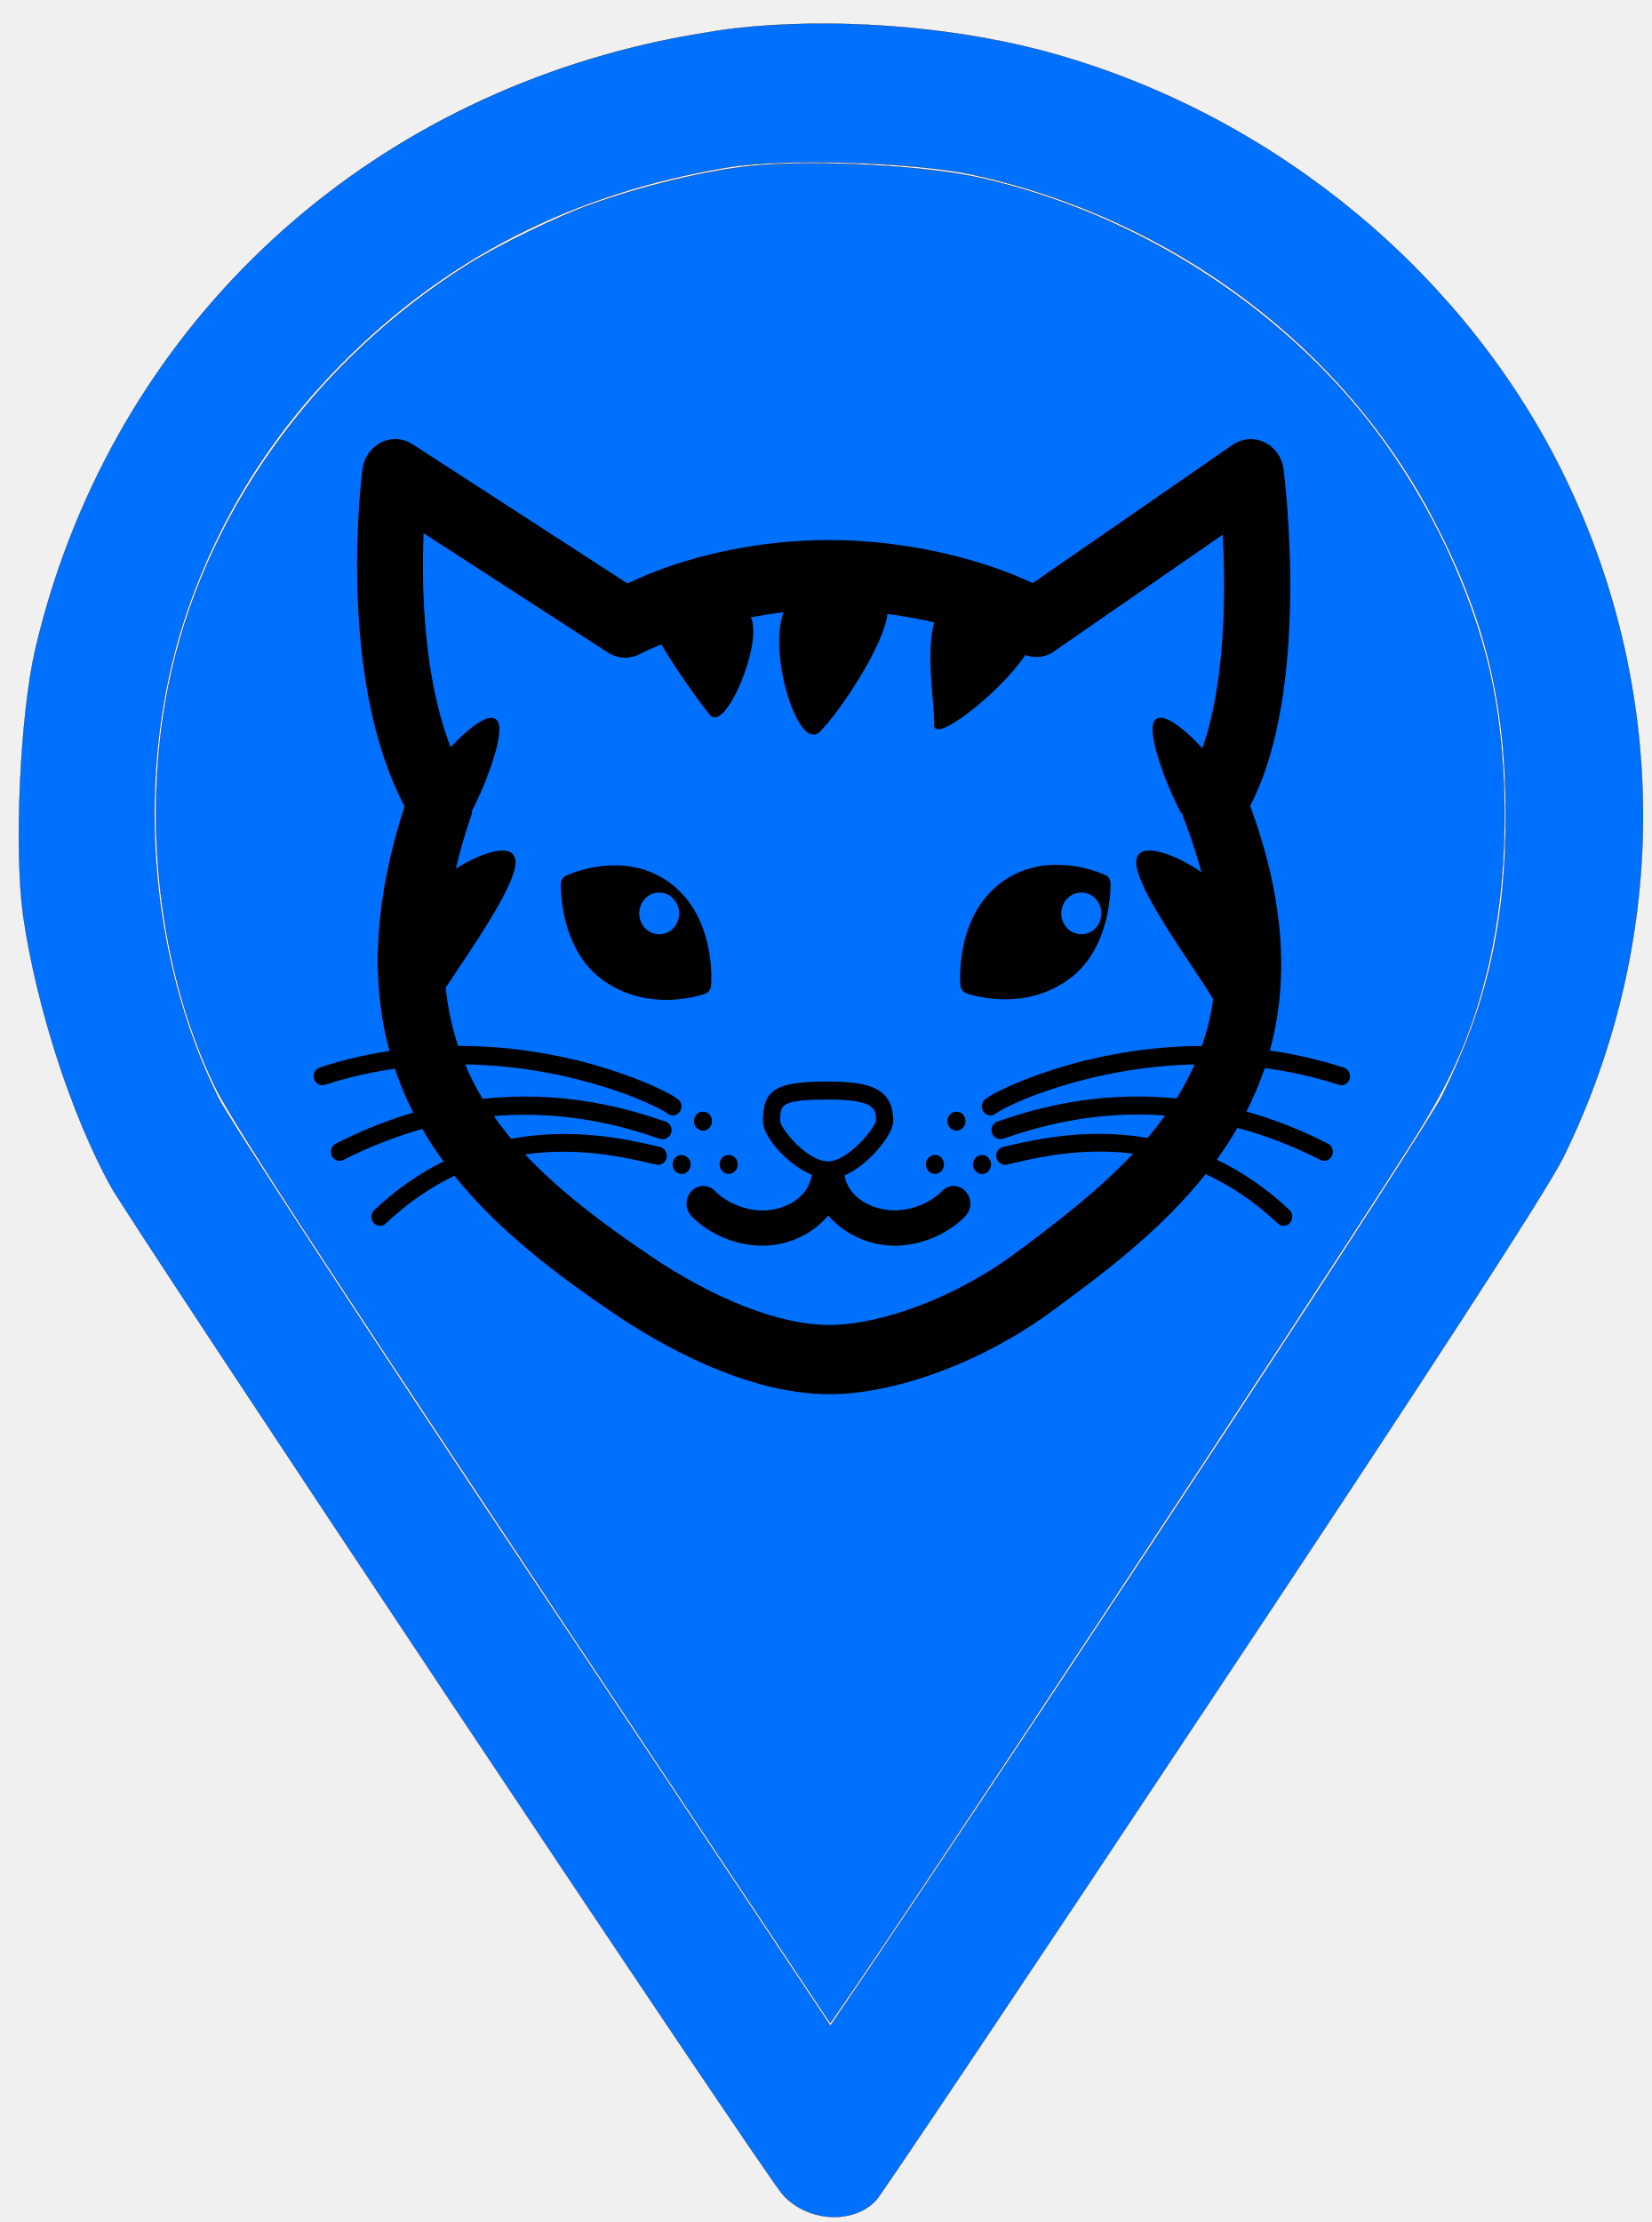
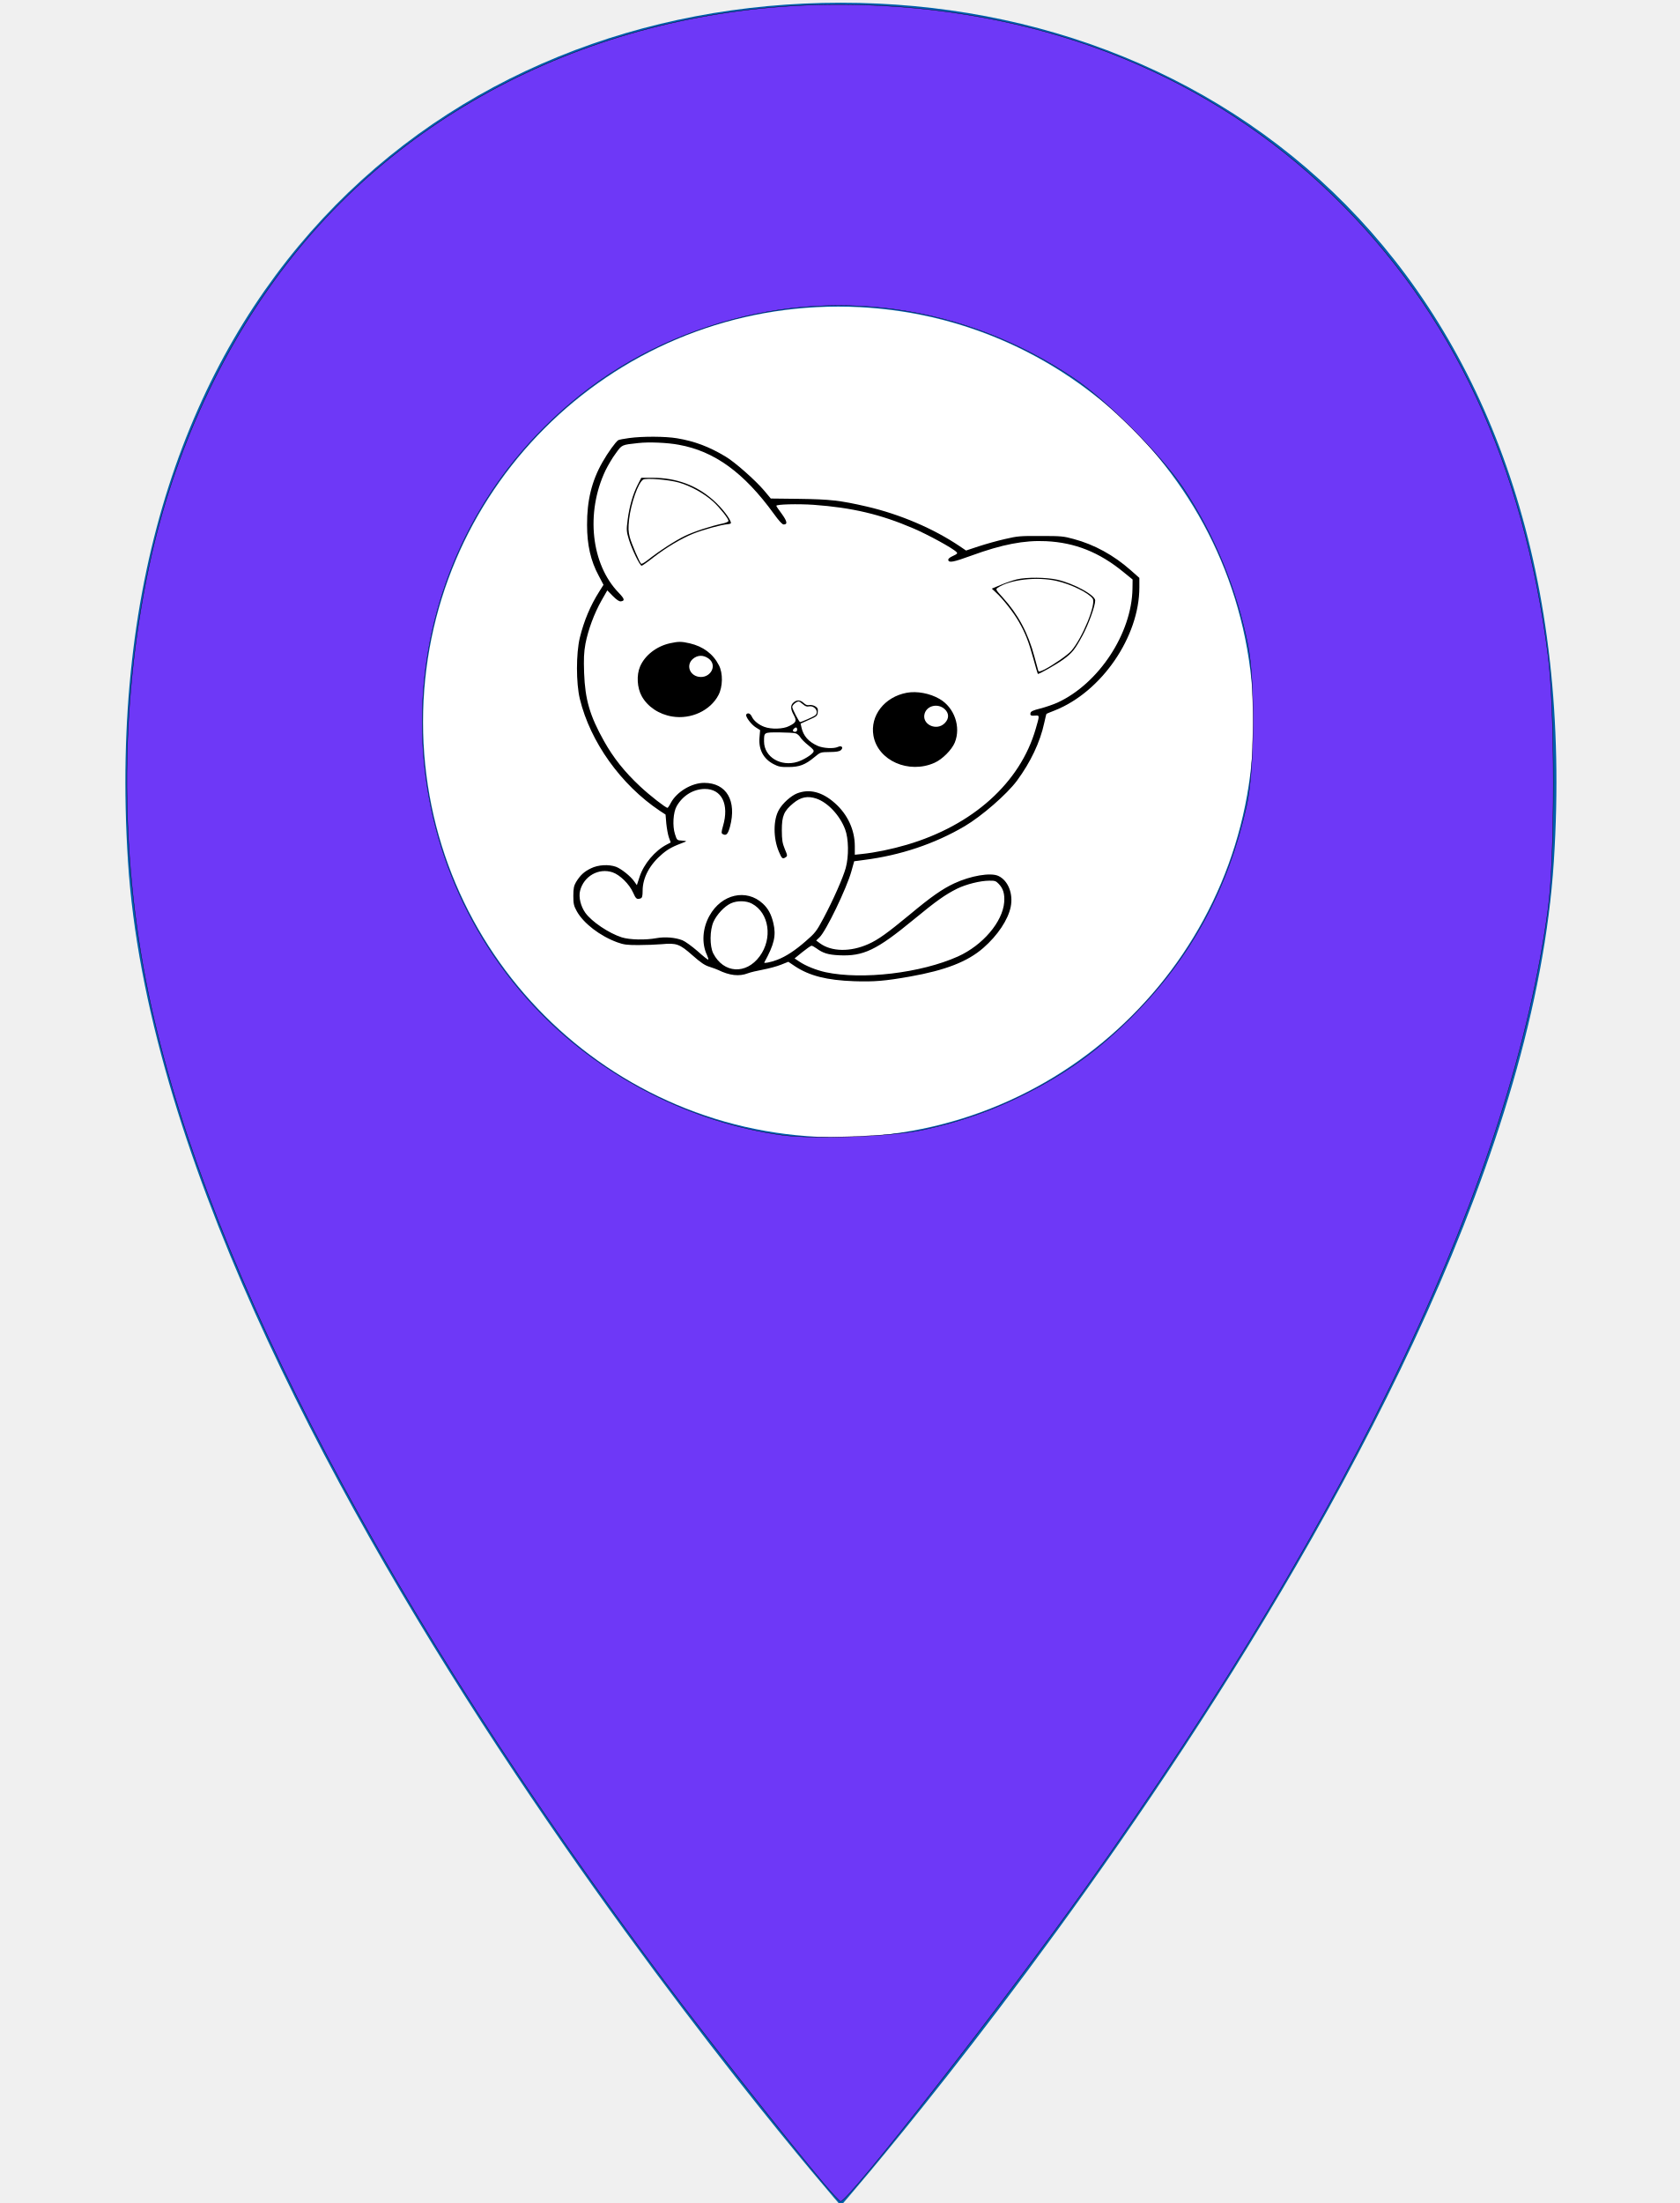
- <svg xmlns="http://www.w3.org/2000/svg" width="55mm" height="74mm" viewBox="0 0 55 74" version="1.1" id="svg5" xml:space="preserve">
-   <defs id="defs2" />
-   <g id="layer1">
-     <path style="opacity:1;fill:#0070ff;fill-opacity:1;fill-rule:nonzero;stroke:#000000;stroke-width:0.111;stroke-dasharray:none;stroke-opacity:1" d="" id="path2922" transform="scale(0.2645833)" />
-     <g id="g5554" transform="matrix(0.2784187,0,0,0.2817149,-1.170351,-1.375569)">
-       <g id="g2158" style="opacity:1;mix-blend-mode:normal;fill:#0070ff;fill-opacity:1;fill-rule:nonzero;stroke:#000000;stroke-opacity:1">
-         <path d="M 91.976,8.248 C 89.505,8.549 84.867,9.332 81.734,10.055 44.743,18.429 16.969,45.601 8.413,81.691 6.606,89.522 5.883,105.188 6.968,113.081 c 1.566,10.724 5.723,23.498 10.483,32.052 2.77,4.882 78.383,117.12 80.431,119.229 3.011,3.254 8.554,3.495 11.205,0.542 0.603,-0.661 18.677,-27.292 40.124,-59.224 25.305,-37.595 40.124,-60.127 42.053,-64.042 13.015,-26.268 12.652,-56.634 -1.024,-82.661 C 177.889,35.6 155.055,17.706 128.788,10.838 117.582,7.946 103.665,6.922 91.976,8.248 Z M 120.593,25.538 c 23.979,5.181 44.524,20.423 55.248,40.968 6.025,11.446 8.496,21.447 8.496,34.462 0.061,12.832 -2.17,22.593 -7.591,33.438 -1.868,3.797 -43.68,66.754 -68.561,103.203 l -4.638,6.747 -35.428,-52.533 C 48.598,162.905 31.609,137.179 30.344,134.708 21.848,117.777 20.282,96.028 26.307,77.955 30.103,66.628 36.369,56.566 44.983,47.951 57.514,35.42 72.638,27.769 91.074,24.694 c 6.747,-1.143 22.41,-0.661 29.52,0.844 z" id="path27" style="fill:#0070ff;fill-opacity:1;fill-rule:nonzero;stroke:#000000;stroke-width:0.026;stroke-opacity:1" />
-       </g>
-       <path style="opacity:1;fill:#0070ff;fill-opacity:1;fill-rule:nonzero;stroke:#000000;stroke-width:0.111;stroke-dasharray:none;stroke-opacity:1" d="M 388.553,918.254 C 387.022,916.012 355.27,868.943 317.993,813.656 165.944,588.149 120.782,519.873 112.873,503.556 87.807,451.845 79.938,384.689 91.977,325.229 107.305,249.527 157.343,180.024 228.022,136.262 c 13.432,-8.316 39.448,-20.844 54.571,-26.277 23.542,-8.458 53.713,-15.592 73.974,-17.493 28.312,-2.656 77.352,-0.088 101.944,5.338 73.399,16.195 141.819,60.58 184.129,119.447 23.399,32.556 40.967,71.639 48.12,107.046 7.833,38.776 7.129,87.553 -1.807,125.178 -6.995,29.453 -16.3,50.764 -34.572,79.184 -49.434,76.886 -218.769,330.471 -259.19,388.145 l -3.854,5.499 z" id="path2920" transform="scale(0.2645833)" />
-       <g id="g3413" transform="matrix(0.1263663,0,0,0.1308014,40.53048,47.84661)" style="fill:#000000;stroke:#000000;stroke-opacity:1">
-         <g id="g3381" style="fill:#000000;stroke:#000000;stroke-opacity:1">
-           <g id="g3379" style="fill:#000000;stroke:#000000;stroke-opacity:1">
-             <path d="m 604.2,748.8 c -0.5,0.5 -13.1,13.7 -37.4,16.7 -23.2,2.9 -50.9,-8.7 -55.1,-31.1 -0.1,-0.3 -0.4,-0.4 -0.5,-0.7 23.4,-9.4 46.5,-37.1 46.5,-48.9 0,-29.5 -22.4,-35.3 -61.1,-35.3 -49.2,0 -61.3,6.9 -61.3,35.3 0,14 23.5,39.6 46.9,48.4 -0.2,0.5 -0.7,0.7 -0.8,1.2 -4.4,23.1 -31.8,34.1 -54.4,31.2 -24.1,-3.1 -36.7,-16.2 -37.1,-16.6 -5.7,-6.3 -15.5,-6.9 -21.8,-1.1 -6.3,5.7 -6.9,15.4 -1.2,21.7 0.8,0.9 20.1,22 56.1,26.6 3.7,0.5 7.5,0.7 11.3,0.7 23.5,0 47.1,-9.9 62.3,-27.6 15.5,17.6 39.6,27.6 63,27.6 3.7,0 7.4,-0.2 11,-0.7 36,-4.6 55.4,-25.7 56.2,-26.6 5.6,-6.3 5.2,-15.8 -1.1,-21.5 -5.9,-5.9 -15.7,-5.5 -21.5,0.7 z M 496.6,721.7 c -20.2,0 -45.6,-29.7 -45.9,-37 0,-14.9 0,-19.9 45.9,-19.9 45.7,0 45.7,9.2 45.8,19.6 -1.4,7.6 -27.2,37.3 -45.8,37.3 z" id="path3359" style="fill:#000000;stroke:#000000;stroke-opacity:1" />
-             <path d="m 618,692.9 c 4.5,0 8.1,-3.7 8.1,-8.1 0,-4.5 -3.6,-8.1 -8.1,-8.1 -4.4,0 -8.1,3.6 -8.1,8.1 0,4.4 3.7,8.1 8.1,8.1 z" id="path3361" style="fill:#000000;stroke:#000000;stroke-opacity:1" />
-             <path d="m 597.7,732 c 4.4,0 8,-3.7 8,-8.1 0,-4.5 -3.6,-8.1 -8,-8.1 -4.4,0 -8.1,3.6 -8.1,8.1 0,4.5 3.7,8.1 8.1,8.1 z" id="path3363" style="fill:#000000;stroke:#000000;stroke-opacity:1" />
-             <path d="m 634.2,724 c 0,4.4 3.6,8.1 8.1,8.1 4.4,0 8,-3.7 8,-8.1 0,-4.5 -3.6,-8.1 -8,-8.1 -4.5,0 -8.1,3.6 -8.1,8.1 z" id="path3365" style="fill:#000000;stroke:#000000;stroke-opacity:1" />
-             <path d="m 378.1,676.7 c -4.4,0 -8.1,3.6 -8.1,8.1 0,4.3 3.7,8.1 8.1,8.1 4.4,0 8,-3.7 8,-8.1 0,-4.4 -3.6,-8.1 -8,-8.1 z" id="path3367" style="fill:#000000;stroke:#000000;stroke-opacity:1" />
-             <path d="m 365.9,724 c 0,-4.5 -3.7,-8.1 -8,-8.1 -4.5,0 -8.1,3.6 -8.1,8.1 0,4.4 3.6,8.1 8.1,8.1 4.3,-0.1 8,-3.7 8,-8.1 z" id="path3369" style="fill:#000000;stroke:#000000;stroke-opacity:1" />
-             <path d="m 402.4,732 c 4.4,0 8.1,-3.7 8.1,-8.1 0,-4.5 -3.7,-8.1 -8.1,-8.1 -4.3,0 -8.1,3.6 -8.1,8.1 0,4.5 3.8,8.1 8.1,8.1 z" id="path3371" style="fill:#000000;stroke:#000000;stroke-opacity:1" />
-             <path d="m 385.2,562.6 c 0.2,-2.4 5,-59.2 -36,-90.7 -15.4,-11.8 -33.9,-17.8 -54.8,-17.8 -25.3,0 -45,9 -45.9,9.3 -2.6,1.2 -4.4,3.9 -4.5,6.8 -0.1,2.3 -1.2,56.9 37.4,85.2 17.7,12.8 38.6,19.3 62,19.3 v 0 c 20.8,0 35.9,-5.4 36.6,-5.5 2.9,-1.1 4.9,-3.7 5.2,-6.6 z m -48.6,-46.2 c -10.7,0 -19.4,-8.7 -19.4,-19.3 0,-10.8 8.7,-19.4 19.4,-19.4 10.7,0 19.4,8.6 19.4,19.4 0,10.7 -8.7,19.3 -19.4,19.3 z" id="path3373" style="fill:#000000;stroke:#000000;stroke-opacity:1" />
-             <path d="m 758.9,462.9 c -0.8,-0.4 -20.6,-9.3 -45.9,-9.3 -20.9,0 -39.3,6 -54.8,17.8 -40.9,31.5 -36.2,88.3 -35.9,90.7 0.3,2.9 2.2,5.5 5.1,6.6 0.6,0.2 15.8,5.5 36.6,5.5 23.5,0 44.3,-6.5 62,-19.4 38.6,-28.2 37.5,-82.8 37.4,-85.1 -0.1,-3 -1.8,-5.6 -4.5,-6.8 z m -22.6,53.5 c -10.7,0 -19.5,-8.7 -19.5,-19.3 0,-10.8 8.8,-19.4 19.5,-19.4 10.7,0 19.4,8.6 19.4,19.4 0,10.7 -8.7,19.3 -19.4,19.3 z" id="path3375" style="fill:#000000;stroke:#000000;stroke-opacity:1" />
-             <path d="m 984.6,636.9 c -24,-7.4 -47.5,-12.4 -70.5,-15.5 C 931.5,561.2 929.9,488.6 895.5,399.8 953.4,294.8 928.3,104 927.2,95.6 925.8,85.1 919.1,76.1 909.4,71.7 899.7,67.2 888.5,68.2 879.7,74 L 690.3,199.1 c -54,-24.3 -125.9,-39 -192.7,-39 -67.5,0 -136.1,14.2 -191.1,39.3 L 102.9,73.5 C 94,67.9 82.9,67.3 73.6,71.8 64.2,76.3 57.6,85.2 56.2,95.5 55.1,103.4 31.5,284 96.1,400.2 65.8,489.3 64.6,561.6 81.9,621.8 c -21.7,3.1 -43.9,7.9 -66.5,15 -4.1,1.3 -6.3,5.5 -5.1,9.6 1.3,4.1 5.7,6.4 9.7,5.1 22.6,-7 44.9,-11.7 66.7,-14.6 5,14.2 10.9,27.7 17.8,40.5 -24.8,6.9 -49.5,16.3 -73.9,28.2 -3.8,1.9 -5.4,6.4 -3.5,10.3 1.3,2.7 4.1,4.3 6.9,4.3 1.1,0 2.3,-0.2 3.4,-0.8 24.8,-12 49.9,-21.3 75.1,-28.1 6.3,10.4 13.2,20.5 20.7,30.1 -22.1,10.4 -44.3,24.6 -66,44.1 -3.2,2.8 -3.4,7.7 -0.6,10.9 1.5,1.7 3.6,2.5 5.7,2.5 1.8,0 3.7,-0.7 5.1,-2 21.6,-19.4 43.7,-33.4 65.5,-43.3 41.3,49.2 95.4,88.4 149.4,123.5 42.4,27.6 125.5,74 205.3,74 62.9,0 145.3,-29.2 210,-74.6 46.6,-32.7 102.6,-72 146.2,-124.4 22.9,10 46.1,24.4 68.8,44.8 1.5,1.3 3.3,2 5.2,2 2.1,0 4.2,-0.8 5.7,-2.5 2.8,-3.2 2.6,-8.1 -0.5,-10.9 -22.8,-20.5 -46.2,-35.2 -69.3,-45.7 7.2,-9.4 13.9,-19.3 20.1,-29.5 26.5,6.8 52.9,16.4 79,29.1 1.1,0.5 2.2,0.8 3.4,0.8 2.8,0 5.6,-1.6 6.9,-4.3 1.9,-3.9 0.3,-8.4 -3.5,-10.3 -25.7,-12.5 -51.7,-22.2 -77.8,-29.2 6.8,-12.7 12.8,-26 17.8,-40.1 23,2.9 46.7,7.8 70.6,15.2 4.1,1.3 8.4,-1 9.6,-5.1 1.1,-4 -1.2,-8.2 -5.2,-9.5 z M 851,348.7 c -19.4,-20.2 -39.5,-34.5 -45.4,-24.9 -6.3,10.3 9.7,53.5 25.1,81.5 0.6,1.1 1.3,1.1 1.9,1.9 0.2,0.5 0,1.1 0.2,1.7 7.7,18.4 13.3,35.6 18.1,52.2 -21.7,-15.1 -62.2,-31.6 -62.2,-10.2 0.1,25.1 57.7,98.6 72.9,123.5 -2.1,15.1 -5.9,29.3 -10.8,42.9 -110.3,0.5 -193.8,39.4 -205.2,48 -3.4,2.5 -4.1,7.3 -1.5,10.8 1.5,2 3.8,3.1 6.1,3.1 1.6,0 3.3,-0.5 4.6,-1.6 10.1,-7.5 87.6,-42.5 189.5,-44.6 -5,11 -10.9,21.5 -17.6,31.8 -54,-5.2 -108.7,1 -163.4,18.8 -2.6,0.8 -4.6,1.5 -6,1.9 -4.1,1.1 -6.4,5.4 -5.3,9.5 1.1,4.1 5.4,6.3 9.5,5.3 1.6,-0.4 3.8,-1.1 6.6,-2 49.7,-16.2 99.3,-22.6 148.4,-19 -5.4,7.2 -11.2,14.3 -17.4,21.2 -57.1,-9.4 -106.4,1.4 -131.8,7 l -5,1.1 c -4.2,0.9 -6.8,5 -5.9,9.1 0.9,4.2 5.1,6.8 9.1,5.9 l 5.1,-1.1 c 24.5,-5.5 66.8,-14.8 115.8,-8.7 -31.8,32.3 -71.2,61.9 -114.5,92.3 -54.1,37.9 -124.3,63.4 -174.6,63.4 -46.7,0 -109.2,-23.3 -171.7,-64 -43.2,-28.1 -84,-57.2 -117,-91 50.9,-7.2 94.9,2.4 120.2,8 l 5.2,1.1 c 4.1,0.9 8.3,-1.7 9.1,-5.9 0.9,-4.2 -1.7,-8.2 -5.9,-9.1 l -5.1,-1.1 c -25.9,-5.7 -77,-16.8 -135.8,-6.2 -6.1,-7 -11.8,-14.1 -17.2,-21.5 50.4,-4.1 101.3,2 152.3,18.6 2.8,0.9 5,1.6 6.6,2 4,1 8.4,-1.3 9.5,-5.3 1.2,-4.1 -1.2,-8.4 -5.3,-9.5 -1.4,-0.4 -3.5,-1.1 -6,-1.9 -56,-18.2 -111.8,-24.3 -167,-18.5 C 162.7,655 157,644.3 152.1,633 c 103.4,1.4 182.5,37 192.7,44.6 1.4,1.1 3,1.6 4.6,1.6 2.3,0 4.7,-1.1 6.2,-3.1 2.6,-3.4 1.9,-8.2 -1.6,-10.8 -11.5,-8.6 -96.4,-48.2 -208.1,-48 -5.8,-16.6 -10,-34.3 -11.9,-53.3 21.1,-30.9 66,-91 66.1,-113.1 0,-19.7 -34.4,-7.2 -56.8,6.8 4,-16 8.7,-32.5 15.2,-50.1 0.5,-1.2 0.2,-2.5 0.5,-3.7 15.1,-28 30.6,-69.9 24.4,-80 -5.8,-9.5 -25.2,4.2 -44.4,23.8 -26,-63.1 -28.1,-144.2 -25.9,-195.1 l 175.1,108.2 c 9.2,5.8 20.8,6.1 30.5,1.1 6.1,-3.2 13.4,-5.7 20.1,-8.6 13.5,22.2 37.7,54.4 46,63.9 14.3,16.6 50.6,-66.8 37.7,-88.1 10.8,-1.9 21.6,-3.7 32.6,-4.8 -15.5,37.4 13.6,126.8 33.3,108.2 18.1,-17.1 60.7,-77.6 63.9,-106.7 15.3,2 30.6,4.5 45.3,7.9 -8.8,28.5 0.8,76.9 -0.2,92.9 -1,16.6 60.8,-28.3 85.6,-63.6 8.8,2.9 18.5,2.6 26.4,-2.7 L 870.5,153.9 c 3.5,57.6 1.8,138.9 -19.5,194.8 z" id="path3377" style="fill:#000000;stroke:#000000;stroke-opacity:1" />
-           </g>
-         </g>
-         <g id="g3383" style="fill:#000000;stroke:#000000;stroke-opacity:1" />
-         <g id="g3385" style="fill:#000000;stroke:#000000;stroke-opacity:1" />
-         <g id="g3387" style="fill:#000000;stroke:#000000;stroke-opacity:1" />
-         <g id="g3389" style="fill:#000000;stroke:#000000;stroke-opacity:1" />
-         <g id="g3391" style="fill:#000000;stroke:#000000;stroke-opacity:1" />
-         <g id="g3393" style="fill:#000000;stroke:#000000;stroke-opacity:1" />
-         <g id="g3395" style="fill:#000000;stroke:#000000;stroke-opacity:1" />
-         <g id="g3397" style="fill:#000000;stroke:#000000;stroke-opacity:1" />
-         <g id="g3399" style="fill:#000000;stroke:#000000;stroke-opacity:1" />
-         <g id="g3401" style="fill:#000000;stroke:#000000;stroke-opacity:1" />
-         <g id="g3403" style="fill:#000000;stroke:#000000;stroke-opacity:1" />
-         <g id="g3405" style="fill:#000000;stroke:#000000;stroke-opacity:1" />
-         <g id="g3407" style="fill:#000000;stroke:#000000;stroke-opacity:1" />
-         <g id="g3409" style="fill:#000000;stroke:#000000;stroke-opacity:1" />
-         <g id="g3411" style="fill:#000000;stroke:#000000;stroke-opacity:1" />
-       </g>
+ <svg xmlns="http://www.w3.org/2000/svg" xml:space="preserve" width="305" height="400" version="1.2">
+   <switch transform="translate(22.604 .491)">
+     <g>
+       <path fill="#005fab" d="M130.121 400s122.844-140.394 129.485-244.108C266.235 52.372 201.633.004 130.121.004 58.608.004-5.992 52.372.636 155.892 7.276 259.606 130.121 400 130.121 400Z" />
+       <circle cx="129.646" cy="130.596" r="75.415" fill="#fff" />
    </g>
-   </g>
+   </switch>
+   <path d="M114.262 79.537c-.913.118-1.804.296-1.96.375-.446.256-1.916 2.286-2.874 3.982-1.96 3.43-2.829 6.998-2.806 11.433 0 3.627.668 6.525 2.094 9.167l.89 1.695-.734 1.163c-1.649 2.583-2.807 5.362-3.565 8.437-.69 2.878-.69 8.24 0 11.099 1.894 7.826 7.485 15.632 14.547 20.344l1.024.67.134 1.616c.089.868.29 2.011.468 2.524l.334.926-.713.375c-2.139 1.104-4.188 3.528-4.945 5.874l-.49 1.498-.49-.69c-.646-.926-2.317-2.267-3.297-2.641-1.314-.473-3.23-.375-4.544.276-1.248.591-1.96 1.261-2.718 2.503-.379.65-.49 1.144-.49 2.484 0 1.44.089 1.834.624 2.8 1.225 2.207 4.232 4.514 7.373 5.657 1.158.414 1.715.493 3.809.493 1.359 0 3.252-.079 4.232-.158 2.696-.256 3.275-.04 5.614 2.03 1.492 1.321 2.227 1.814 3.074 2.07.624.198 1.314.454 1.56.572 2.093 1.025 3.83 1.222 5.412.611.446-.177 1.693-.473 2.762-.67 1.047-.197 2.518-.591 3.253-.887l1.336-.532 1.203.808c2.629 1.735 5.77 2.543 10.76 2.72 3.63.119 5.568-.04 10.135-.847 6.438-1.144 10.447-2.701 13.299-5.185 2.628-2.287 4.522-5.145 4.99-7.471.49-2.405-.49-4.81-2.25-5.618-1.404-.65-5.013-.04-8.02 1.36-2.138 1.005-4.143 2.385-8.108 5.697-4.01 3.312-5.703 4.534-7.44 5.303-3.275 1.478-6.728 1.42-8.844-.138l-.668-.493.601-.572c1.159-1.064 4.946-8.93 5.792-11.985l.512-1.834 1.782-.236c6.572-.828 12.831-2.918 18.289-6.13 3.074-1.814 7.663-5.796 9.49-8.26 2.472-3.352 4.21-7.018 4.945-10.449.2-.906.378-1.675.423-1.695.022-.02.713-.315 1.537-.63 8.487-3.391 15.326-13.366 15.326-22.336v-1.715l-1.582-1.4c-3.074-2.72-6.594-4.651-10.336-5.657-1.871-.512-2.294-.552-6.014-.552-3.72-.02-4.188.02-6.46.552-1.337.296-3.498.907-4.767 1.32l-2.317.77-1.136-.77c-4.723-3.193-10.848-5.814-16.885-7.214-4.879-1.124-6.66-1.32-12.319-1.4l-5.123-.059-1.203-1.439c-1.604-1.892-5.346-5.204-7.061-6.21-2.963-1.774-5.592-2.76-8.777-3.292-2.116-.354-6.237-.374-8.688-.039Zm9.022 1.222c6.482 1.163 11.85 5.066 17.264 12.538.913 1.261 1.515 1.932 1.782 1.932.735 0 .646-.552-.334-1.913-.557-.729-1.003-1.4-1.003-1.478 0-.276 3.92-.375 6.817-.177 6.95.512 12.095 1.715 18.02 4.258 2.696 1.143 7.263 3.646 7.886 4.317.245.236.134.355-.646.71-.623.275-.89.532-.846.748.134.533.936.375 4.188-.808 5.547-2.03 9.623-2.819 13.588-2.622 5.235.257 9.623 1.991 14.034 5.599l1.67 1.36-.022 1.656c-.133 8.141-6.126 17.249-13.633 20.699-.757.335-2.16.828-3.118 1.064-1.381.355-1.738.532-1.782.868-.067.414.089.492 1.024.414.624-.04.624.059-.066 2.405-2.807 9.777-11.428 17.524-23.412 21.053-2.74.808-5.814 1.44-8.153 1.676l-1.292.138v-1.558c0-2.957-1.314-5.795-3.653-7.845-2.295-2.03-4.612-2.603-6.84-1.735-1.09.433-2.628 1.794-3.274 2.957-1.069 1.813-1.069 5.184-.022 7.629.535 1.261.668 1.38 1.203 1.025.379-.237.379-.316-.134-1.518-.423-1.045-.534-1.636-.534-3.43 0-2.583.378-3.47 2.094-4.889 1.358-1.124 2.606-1.36 4.187-.828 2.072.71 4.255 3.036 5.213 5.579.646 1.656.69 4.928.111 7.018-.49 1.774-2.294 5.854-4.032 9.107-1.27 2.385-1.537 2.72-3.23 4.18-1.915 1.675-3.586 2.779-5.19 3.39-1.136.434-2.472.69-2.339.473 1.805-3.272 2.183-4.87 1.649-7.136-.379-1.597-.936-2.642-1.916-3.548-2.985-2.76-7.507-1.735-9.69 2.207-1.27 2.267-1.448 5.008-.468 7.097.2.434.312.808.245.867-.067.06-.935-.63-1.938-1.537-1.024-.887-2.25-1.774-2.74-1.971-1.292-.513-3.163-.67-4.7-.395-2.005.375-4.878.316-6.326-.138-2.34-.749-5.458-2.838-6.616-4.455-.847-1.183-1.248-2.858-.958-4.002.668-2.66 3.386-4.198 5.903-3.35 1.337.453 3.052 2.148 3.72 3.666.512 1.163.69 1.3 1.381 1.064.268-.098.357-.414.357-1.38 0-2.385 1.292-4.79 3.63-6.741 1.092-.907 1.894-1.321 4.055-2.13.356-.137.245-.177-.49-.236-.958-.06-.958-.06-1.315-1.163-.49-1.498-.334-3.982.312-5.106 1.114-1.932 3.008-3.075 5.057-3.114 3.119-.04 4.522 2.799 3.341 6.761-.29 1.025-.312 1.301-.067 1.42.646.374.958.059 1.337-1.302 1.27-4.73-.624-7.983-4.678-7.983-2.272 0-4.945 1.596-6.037 3.587-.267.533-.557.947-.623.947-.335 0-3.208-2.228-5.012-3.923-2.763-2.583-4.79-5.106-6.527-8.2-2.562-4.574-3.43-7.512-3.609-12.361-.089-2.563-.044-3.726.245-5.322.49-2.524 1.582-5.48 2.918-7.846l1.047-1.834 1.003 1.026c.712.71 1.158 1.005 1.47.965.757-.098.668-.453-.401-1.557-5.012-5.165-6.037-14.528-2.406-22.197.446-.907 1.27-2.326 1.871-3.114 1.159-1.597 1.025-1.538 4.099-1.873 1.916-.217 5.28-.079 7.351.315zm58.095 79.72c.825.847 1.114 1.833 1.003 3.331-.29 3.588-3.899 7.826-8.398 9.857-6.728 3.016-17.353 4.278-24.036 2.858-1.693-.374-3.63-1.143-4.811-1.951l-.825-.552 1.404-1.144c.78-.63 1.515-1.143 1.67-1.163.134 0 .535.217.891.473 1.181.868 2.094 1.163 4.1 1.262 4.432.217 6.816-.927 13.565-6.486 4.144-3.41 5.703-4.514 7.908-5.618 1.626-.788 4.188-1.439 5.836-1.439 1.003-.02 1.203.06 1.693.572zm-44.796 3.607c3.118 1.676 3.787 6.308 1.38 9.561-2.472 3.351-6.548 3.095-8.42-.532-.668-1.321-.645-4.219.045-5.756.602-1.321 1.983-2.8 3.14-3.332 1.137-.532 2.808-.512 3.855.06z" class="UnoptimicedTransforms" />
+   <path d="M115.822 88.014c-.87 1.695-1.515 3.942-1.827 6.347-.245 1.853-.223 2.13.223 3.608.534 1.734 1.982 4.75 2.316 4.75.112 0 1.07-.67 2.117-1.498 2.36-1.813 5.012-3.41 7.24-4.317 1.76-.71 5.1-1.636 6.214-1.715.357-.02.646-.118.646-.217 0-.65-1.648-2.799-3.23-4.179-3.03-2.68-6.705-4.041-10.96-4.041h-2.093zm7.484-.395c2.139.611 4.611 1.991 6.26 3.49 1.203 1.123 2.74 3.055 2.74 3.47 0 .137-.424.334-.936.452-2.317.493-5.324 1.479-6.994 2.287-1.716.828-4.545 2.642-6.772 4.396-.557.434-1.07.73-1.159.65-.312-.295-1.76-3.646-2.071-4.849-.268-1.025-.29-1.636-.112-3.252.334-2.878 1.649-6.624 2.54-7.176.534-.335 4.655 0 6.504.532zm61.348 17.584c-.668.158-1.96.592-2.874.986l-1.648.69.78.73c1.202 1.084 3.252 3.705 4.12 5.263 1.181 2.05 1.805 3.647 2.63 6.663.422 1.518.779 2.78.823 2.819.156.118 3.32-1.676 4.611-2.602 1.627-1.183 2.094-1.755 3.498-4.337 1.069-1.952 2.316-5.382 2.316-6.387 0-.966-3.853-3.075-6.86-3.765-2.028-.454-5.592-.493-7.396-.06zm7.24.276c2.628.592 5.791 2.15 6.549 3.194.69.966-1.85 7.156-3.876 9.502-.669.768-3.208 2.523-4.834 3.37-.802.395-1.092.474-1.159.257-.044-.138-.356-1.282-.69-2.523-1.158-4.357-2.985-7.748-5.792-10.823-1.27-1.4-1.292-1.459-.89-1.735 2.227-1.498 7.105-2.05 10.692-1.242zm-70.192 11.316c-2.45.532-4.588 2.188-5.457 4.238-.668 1.557-.535 3.864.312 5.382 1.069 1.912 3.118 3.292 5.546 3.686 3.409.552 6.906-1.084 8.376-3.883.802-1.518.847-3.983.09-5.422-1.048-2.07-2.852-3.41-5.28-3.982-1.537-.354-2.05-.354-3.587-.02zm7.017 2.799c1.649 1.222.29 3.647-1.826 3.292-1.693-.296-2.295-2.149-1.07-3.233.87-.749 1.938-.769 2.896-.06zm35.976 6.19c-4.054.749-6.705 4.16-6.06 7.806.803 4.514 6.416 6.998 11.094 4.909 1.426-.631 3.119-2.346 3.676-3.667 1.158-2.839-.067-6.367-2.763-7.925-1.76-1.025-4.12-1.458-5.947-1.123zm6.838 2.937c.847.75.87 1.715.09 2.543-1.515 1.597-4.322.237-3.676-1.754.468-1.42 2.384-1.834 3.586-.789zm-27.421-1.163c-.58.513-.557 1.163.044 2.267.58 1.064.468 1.36-.846 2.01-1.047.553-3.252.612-4.5.139-1.024-.375-1.938-1.124-2.272-1.873-.267-.572-.735-.75-1.002-.375-.223.336.913 1.853 1.76 2.366l.757.473-.112 1.32c-.2 2.17.691 3.884 2.54 4.85.913.473 1.292.552 2.74.533 1.982 0 3.03-.414 4.7-1.794 1.092-.907 1.092-.907 2.762-.927 1.248-.02 1.76-.098 2.05-.355.512-.473.111-.887-.557-.571-.758.354-2.651.256-3.676-.198-1.67-.749-2.606-1.813-2.94-3.35l-.156-.69 1.537-.69c1.426-.631 1.515-.71 1.582-1.4.066-.592-.023-.789-.49-1.065-.335-.177-.78-.276-1.07-.217-.334.08-.624-.02-.98-.354-.624-.592-1.27-.631-1.871-.099zm1.715.315c.401.355.713.474 1.047.395 1.092-.237 1.96 1.044 1.136 1.656-.312.236-2.472 1.182-2.695 1.182-.178 0-1.426-2.385-1.426-2.74 0-.355.758-1.005 1.18-1.005.09 0 .446.236.758.512zm-1.047 4.613c0 .375-.445.533-.735.257-.178-.138.245-.651.535-.651.111 0 .2.177.2.394zm-.267.67c.267.08.646.395.824.69.178.316.824.966 1.448 1.46.958.768 1.114.965.913 1.28-.29.474-1.782 1.4-2.851 1.735-3.03.947-6.059-.867-6.081-3.666 0-1.715-.067-1.676 2.74-1.676 1.38.02 2.717.079 3.007.177z" />
+   <path d="M149.474 396.29c-6.308-7.495-21.235-26.436-28.665-36.373-49.807-66.609-82.602-128.836-93.327-177.086-5.763-25.925-5.919-54.014-.443-79.863 4.447-20.996 13.612-40.783 26.181-56.53C77.293 16.278 115.681-.524 157.248.903c33.495 1.15 62.601 13.024 84.85 34.614 21.73 21.087 34.613 48.67 39.076 83.664 1.235 9.68 1.237 36.45.004 45.683-6.489 48.584-34.959 108.928-83.81 177.641-14.451 20.327-43.377 57.348-44.704 57.215-.181-.018-1.616-1.562-3.19-3.43zm18.094-191.123c6.827-1.453 12.848-3.583 19.028-6.73 7.35-3.744 13.034-7.895 19.055-13.916 10.628-10.628 17.384-23.064 20.755-38.202 1.459-6.554 1.576-22.629.214-29.348-2.048-10.103-6.072-19.853-11.683-28.305-3.972-5.983-13.795-15.855-19.851-19.95-19.794-13.382-43.974-16.815-66.397-9.426-11.583 3.816-21.374 9.828-29.908 18.361-29.253 29.253-29.514 76.698-.586 106.3 11.582 11.851 27.533 19.913 43.827 22.15 5.746.79 19.878.273 25.546-.934z" style="fill:#6e38f7;stroke:#000;stroke-width:.058;fill-opacity:1" />
</svg>
